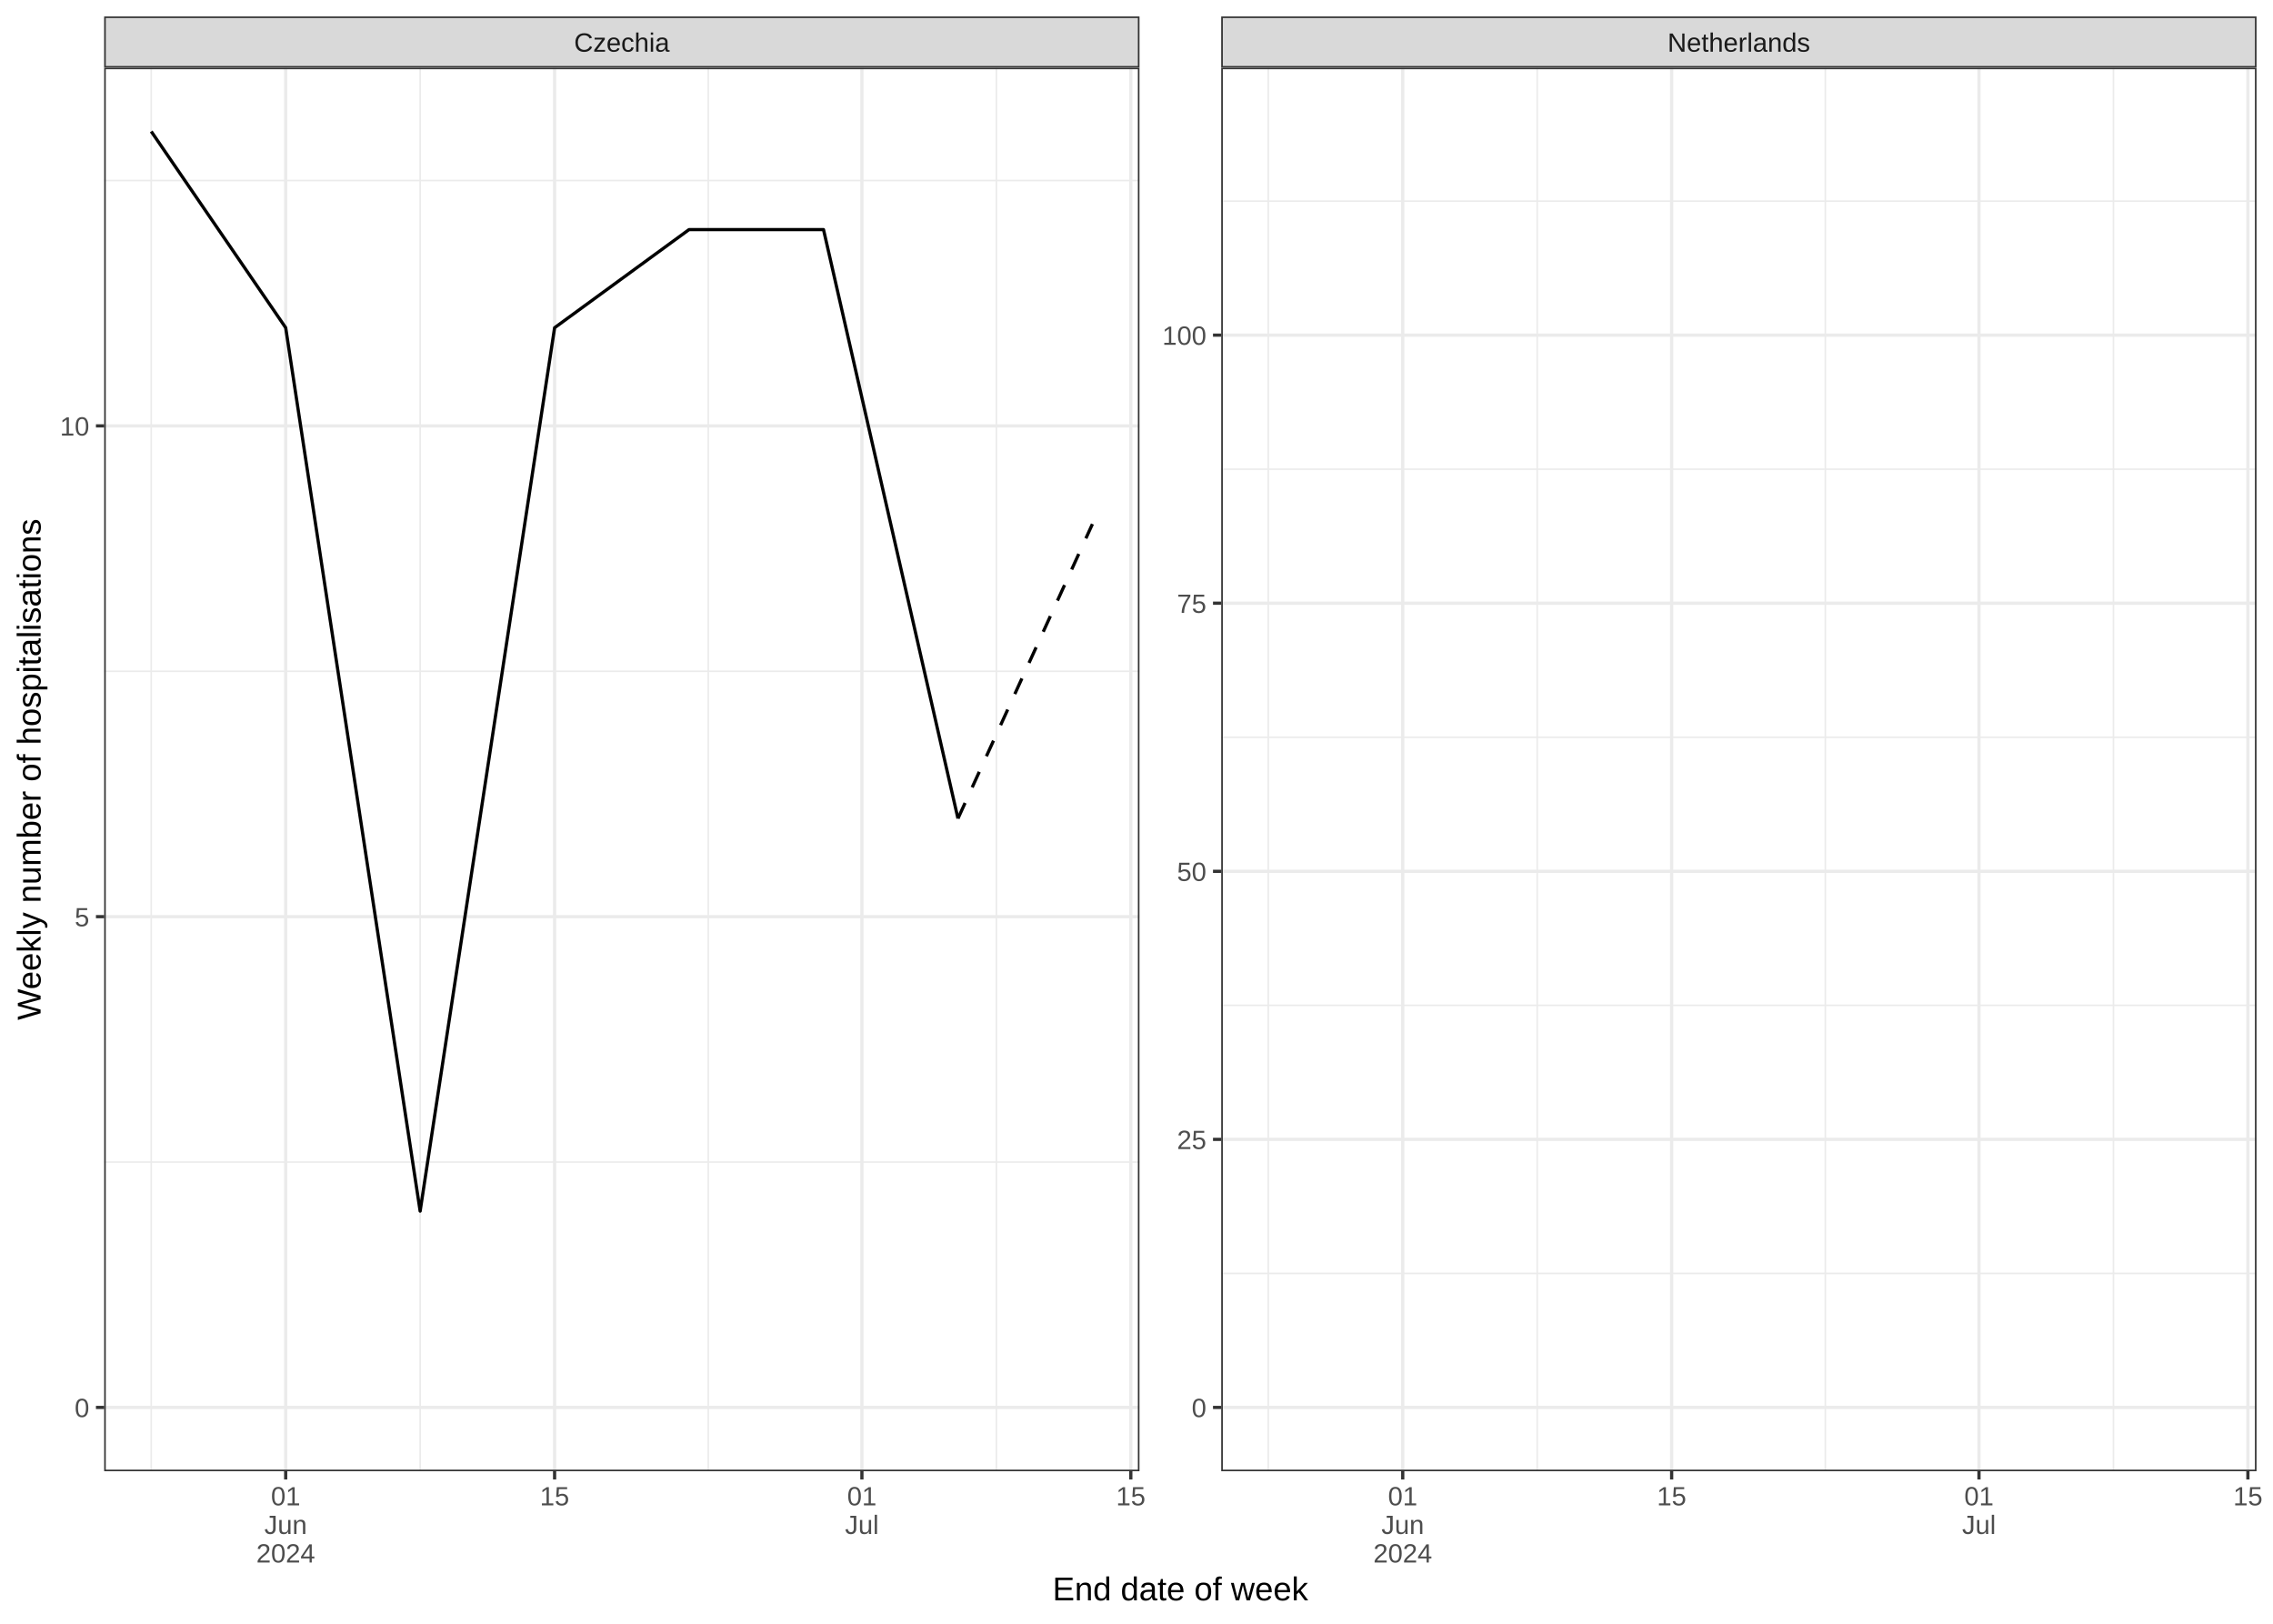
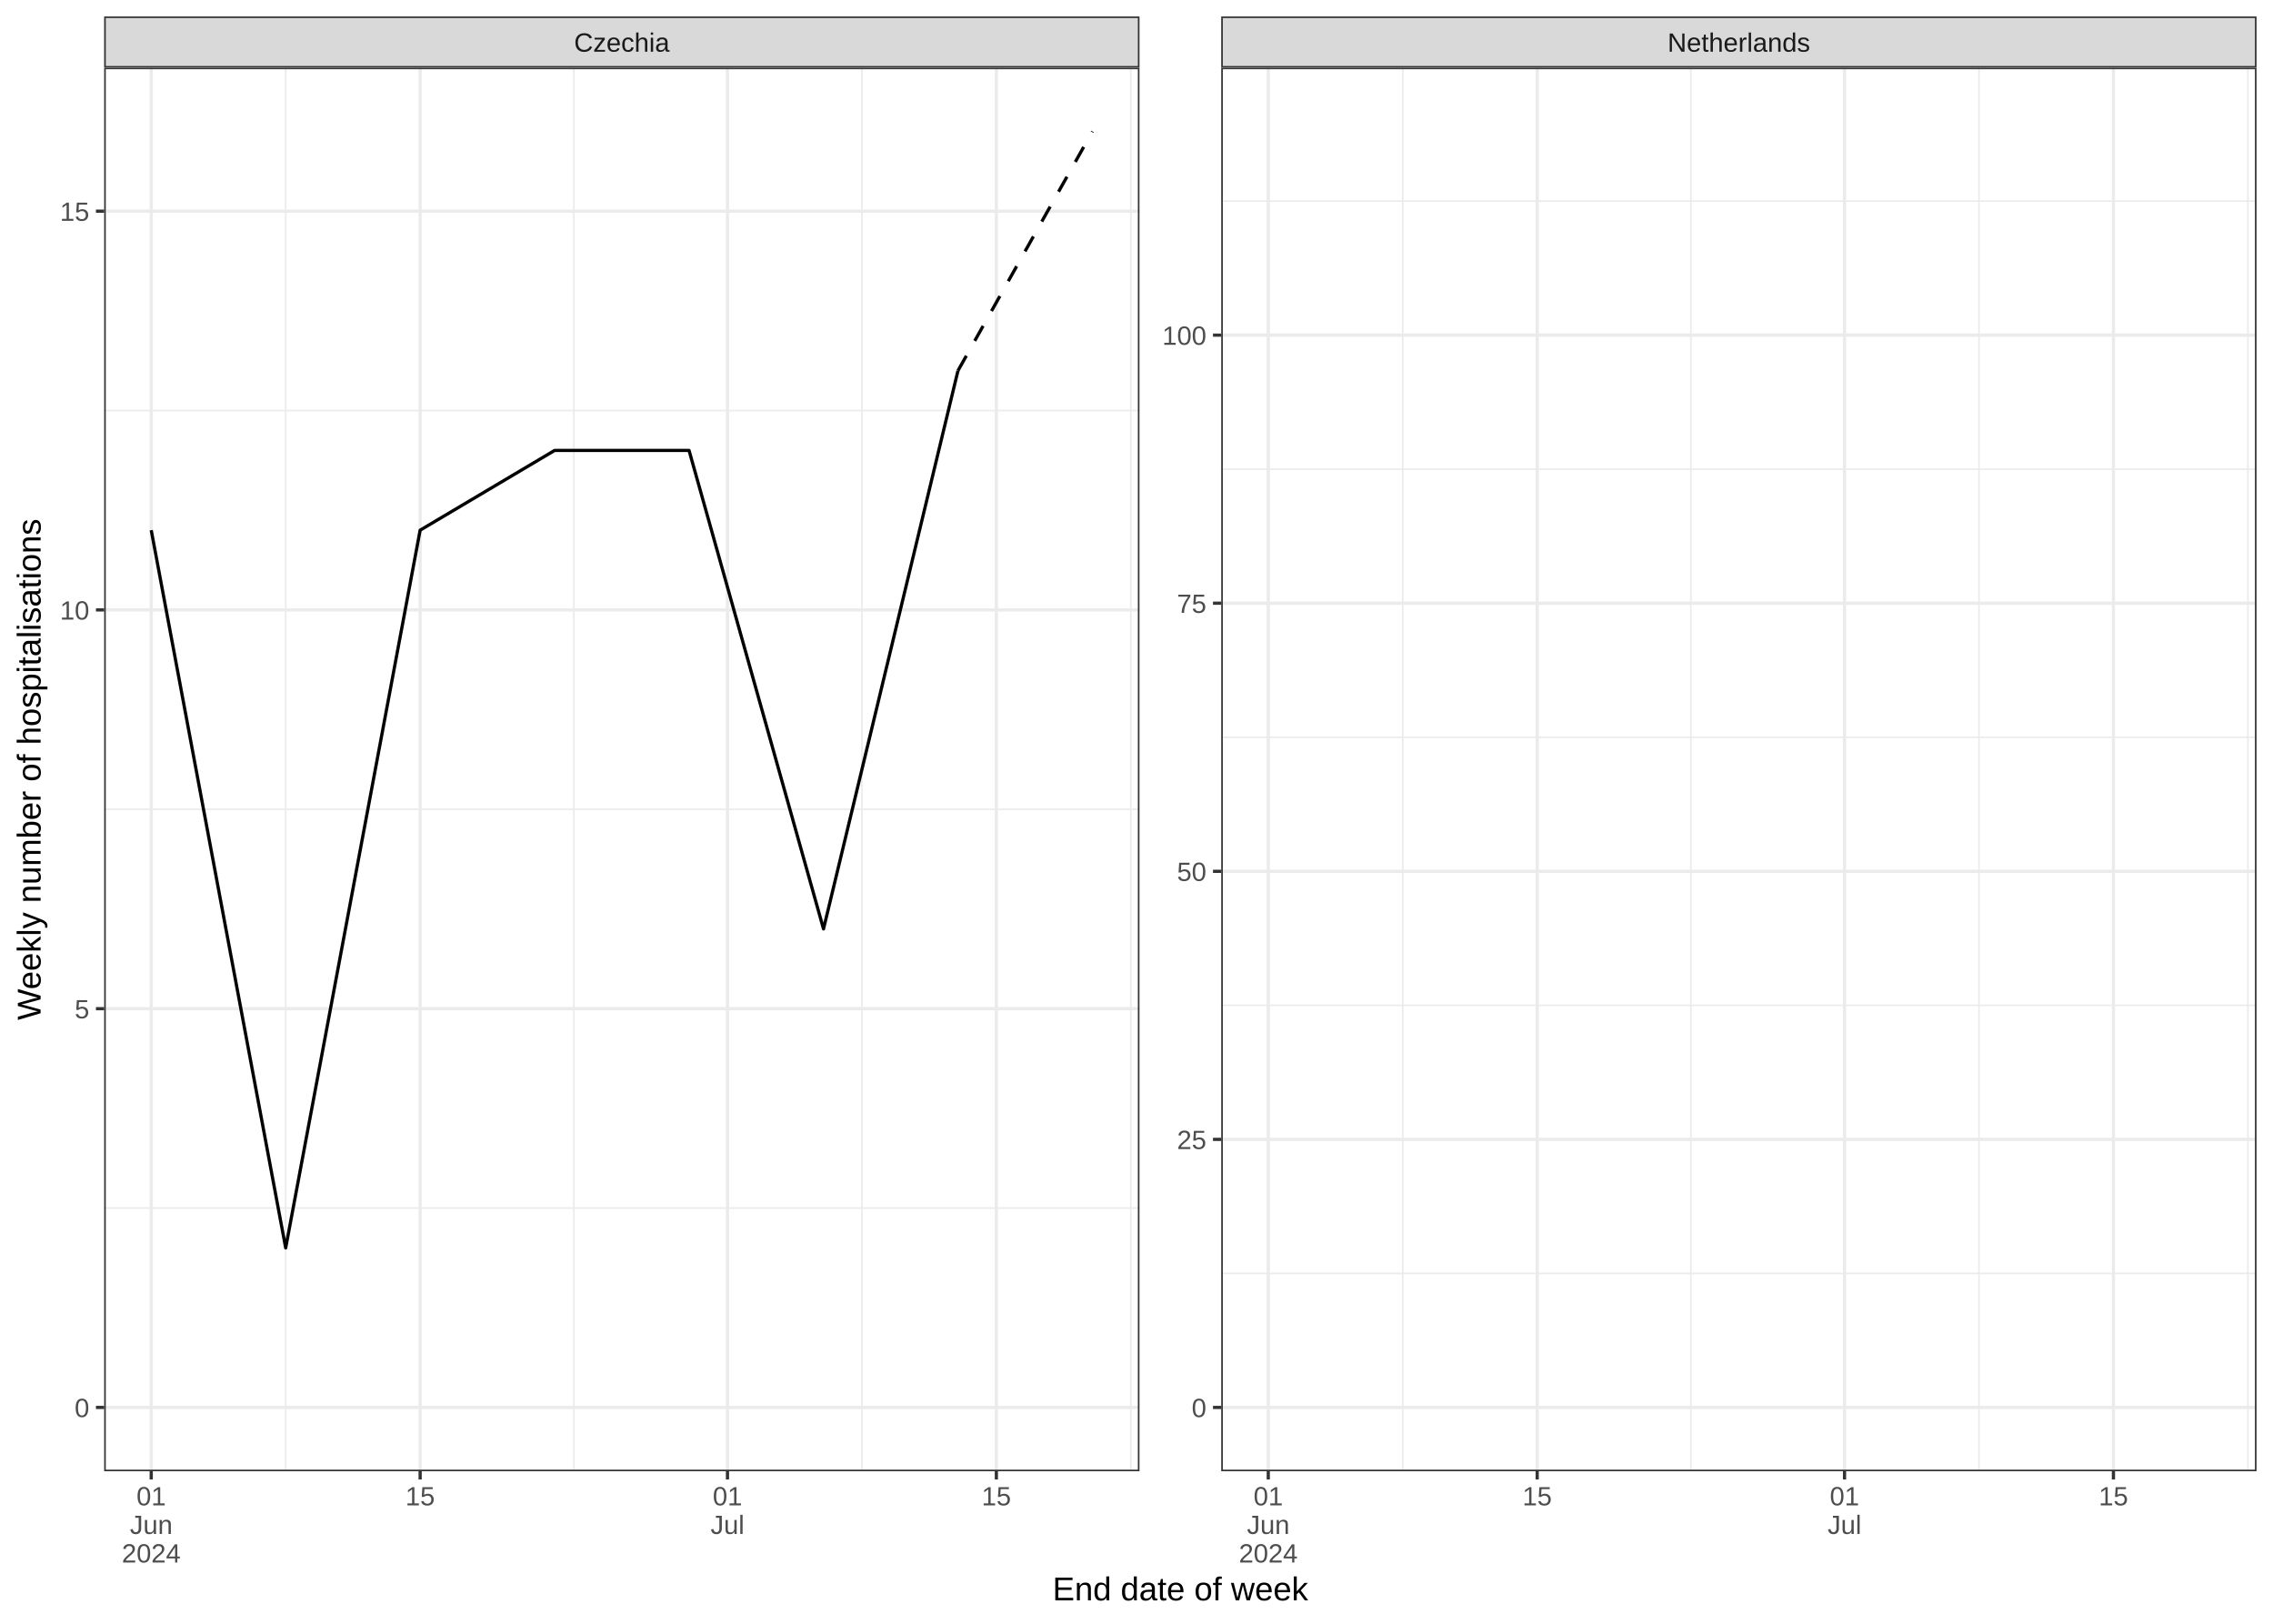
<svg xmlns="http://www.w3.org/2000/svg" class="svglite" width="756.00pt" height="540.00pt" viewBox="0 0 756.00 540.00">
  <defs>
    <style type="text/css">
    .svglite line, .svglite polyline, .svglite polygon, .svglite path, .svglite rect, .svglite circle {
      fill: none;
      stroke: #000000;
      stroke-linecap: round;
      stroke-linejoin: round;
      stroke-miterlimit: 10.00;
    }
    .svglite text {
      white-space: pre;
    }
  </style>
  </defs>
  <rect width="100%" height="100%" style="stroke: none; fill: #FFFFFF;" />
  <defs>
    <clipPath id="cpMC4wMHw3NTYuMDB8MC4wMHw1NDAuMDA=">
      <rect x="0.00" y="0.00" width="756.00" height="540.00" />
    </clipPath>
  </defs>
  <g clip-path="url(#cpMC4wMHw3NTYuMDB8MC4wMHw1NDAuMDA=)">
    <rect x="0.00" y="0.00" width="756.00" height="540.00" style="stroke-width: 1.07; stroke: #FFFFFF; fill: #FFFFFF;" />
  </g>
  <defs>
    <clipPath id="cpMzQuNjV8Mzc4Ljk5fDIyLjQ5fDQ4OS4yOQ==">
      <rect x="34.65" y="22.49" width="344.34" height="466.80" />
    </clipPath>
  </defs>
  <g clip-path="url(#cpMzQuNjV8Mzc4Ljk5fDIyLjQ5fDQ4OS4yOQ==)">
    <rect x="34.65" y="22.49" width="344.34" height="466.80" style="stroke-width: 1.07; stroke: none; fill: #FFFFFF;" />
-     <polyline points="34.65,386.46 378.99,386.46 " style="stroke-width: 0.53; stroke: #EBEBEB; stroke-linecap: butt;" />
-     <polyline points="34.65,223.25 378.99,223.25 " style="stroke-width: 0.53; stroke: #EBEBEB; stroke-linecap: butt;" />
-     <polyline points="34.65,60.03 378.99,60.03 " style="stroke-width: 0.53; stroke: #EBEBEB; stroke-linecap: butt;" />
-     <polyline points="50.30,489.29 50.30,22.49 " style="stroke-width: 0.53; stroke: #EBEBEB; stroke-linecap: butt;" />
-     <polyline points="139.74,489.29 139.74,22.49 " style="stroke-width: 0.53; stroke: #EBEBEB; stroke-linecap: butt;" />
-     <polyline points="235.57,489.29 235.57,22.49 " style="stroke-width: 0.53; stroke: #EBEBEB; stroke-linecap: butt;" />
-     <polyline points="331.39,489.29 331.39,22.49 " style="stroke-width: 0.53; stroke: #EBEBEB; stroke-linecap: butt;" />
+     <polyline points="34.65,401.76 378.99,401.76 " style="stroke-width: 0.53; stroke: #EBEBEB; stroke-linecap: butt;" />
+     <polyline points="34.65,269.15 378.99,269.15 " style="stroke-width: 0.53; stroke: #EBEBEB; stroke-linecap: butt;" />
+     <polyline points="34.65,136.54 378.99,136.54 " style="stroke-width: 0.53; stroke: #EBEBEB; stroke-linecap: butt;" />
+     <polyline points="95.02,489.29 95.02,22.49 " style="stroke-width: 0.53; stroke: #EBEBEB; stroke-linecap: butt;" />
+     <polyline points="190.85,489.29 190.85,22.49 " style="stroke-width: 0.53; stroke: #EBEBEB; stroke-linecap: butt;" />
+     <polyline points="286.67,489.29 286.67,22.49 " style="stroke-width: 0.53; stroke: #EBEBEB; stroke-linecap: butt;" />
+     <polyline points="376.11,489.29 376.11,22.49 " style="stroke-width: 0.53; stroke: #EBEBEB; stroke-linecap: butt;" />
    <polyline points="34.65,468.07 378.99,468.07 " style="stroke-width: 1.07; stroke: #EBEBEB; stroke-linecap: butt;" />
-     <polyline points="34.65,304.85 378.99,304.85 " style="stroke-width: 1.07; stroke: #EBEBEB; stroke-linecap: butt;" />
-     <polyline points="34.65,141.64 378.99,141.64 " style="stroke-width: 1.07; stroke: #EBEBEB; stroke-linecap: butt;" />
-     <polyline points="95.02,489.29 95.02,22.49 " style="stroke-width: 1.07; stroke: #EBEBEB; stroke-linecap: butt;" />
-     <polyline points="184.46,489.29 184.46,22.49 " style="stroke-width: 1.07; stroke: #EBEBEB; stroke-linecap: butt;" />
-     <polyline points="286.67,489.29 286.67,22.49 " style="stroke-width: 1.07; stroke: #EBEBEB; stroke-linecap: butt;" />
-     <polyline points="376.11,489.29 376.11,22.49 " style="stroke-width: 1.07; stroke: #EBEBEB; stroke-linecap: butt;" />
-     <polyline points="50.30,43.71 95.02,108.99 139.74,402.78 184.46,108.99 229.18,76.35 273.90,76.35 318.62,272.21 " style="stroke-width: 1.07; stroke-linecap: butt;" />
-     <polyline points="318.62,272.21 363.34,174.28 " style="stroke-width: 1.07; stroke-dasharray: 5.69,5.69; stroke-linecap: butt;" />
+     <polyline points="34.65,335.46 378.99,335.46 " style="stroke-width: 1.07; stroke: #EBEBEB; stroke-linecap: butt;" />
+     <polyline points="34.65,202.84 378.99,202.84 " style="stroke-width: 1.07; stroke: #EBEBEB; stroke-linecap: butt;" />
+     <polyline points="34.65,70.23 378.99,70.23 " style="stroke-width: 1.07; stroke: #EBEBEB; stroke-linecap: butt;" />
+     <polyline points="50.30,489.29 50.30,22.49 " style="stroke-width: 1.07; stroke: #EBEBEB; stroke-linecap: butt;" />
+     <polyline points="139.74,489.29 139.74,22.49 " style="stroke-width: 1.07; stroke: #EBEBEB; stroke-linecap: butt;" />
+     <polyline points="241.96,489.29 241.96,22.49 " style="stroke-width: 1.07; stroke: #EBEBEB; stroke-linecap: butt;" />
+     <polyline points="331.39,489.29 331.39,22.49 " style="stroke-width: 1.07; stroke: #EBEBEB; stroke-linecap: butt;" />
+     <polyline points="50.30,176.32 95.02,415.02 139.74,176.32 184.46,149.80 229.18,149.80 273.90,308.93 318.62,123.28 " style="stroke-width: 1.07; stroke-linecap: butt;" />
+     <polyline points="318.62,123.28 363.34,43.71 " style="stroke-width: 1.07; stroke-dasharray: 5.69,5.69; stroke-linecap: butt;" />
    <rect x="34.65" y="22.49" width="344.34" height="466.80" style="stroke-width: 1.07; stroke: #333333;" />
  </g>
  <g clip-path="url(#cpMC4wMHw3NTYuMDB8MC4wMHw1NDAuMDA=)">
</g>
  <defs>
    <clipPath id="cpNDA2LjE4fDc1MC41MnwyMi40OXw0ODkuMjk=">
      <rect x="406.18" y="22.49" width="344.34" height="466.80" />
    </clipPath>
  </defs>
  <g clip-path="url(#cpNDA2LjE4fDc1MC41MnwyMi40OXw0ODkuMjk=)">
    <rect x="406.18" y="22.49" width="344.34" height="466.80" style="stroke-width: 1.07; stroke: none; fill: #FFFFFF;" />
    <polyline points="406.18,423.49 750.52,423.49 " style="stroke-width: 0.53; stroke: #EBEBEB; stroke-linecap: butt;" />
    <polyline points="406.18,334.34 750.52,334.34 " style="stroke-width: 0.53; stroke: #EBEBEB; stroke-linecap: butt;" />
    <polyline points="406.18,245.19 750.52,245.19 " style="stroke-width: 0.53; stroke: #EBEBEB; stroke-linecap: butt;" />
    <polyline points="406.18,156.04 750.52,156.04 " style="stroke-width: 0.53; stroke: #EBEBEB; stroke-linecap: butt;" />
    <polyline points="406.18,66.89 750.52,66.89 " style="stroke-width: 0.53; stroke: #EBEBEB; stroke-linecap: butt;" />
-     <polyline points="421.83,489.29 421.83,22.49 " style="stroke-width: 0.53; stroke: #EBEBEB; stroke-linecap: butt;" />
-     <polyline points="511.27,489.29 511.27,22.49 " style="stroke-width: 0.53; stroke: #EBEBEB; stroke-linecap: butt;" />
-     <polyline points="607.10,489.29 607.10,22.49 " style="stroke-width: 0.53; stroke: #EBEBEB; stroke-linecap: butt;" />
-     <polyline points="702.93,489.29 702.93,22.49 " style="stroke-width: 0.53; stroke: #EBEBEB; stroke-linecap: butt;" />
+     <polyline points="466.55,489.29 466.55,22.49 " style="stroke-width: 0.53; stroke: #EBEBEB; stroke-linecap: butt;" />
+     <polyline points="562.38,489.29 562.38,22.49 " style="stroke-width: 0.53; stroke: #EBEBEB; stroke-linecap: butt;" />
+     <polyline points="658.21,489.29 658.21,22.49 " style="stroke-width: 0.53; stroke: #EBEBEB; stroke-linecap: butt;" />
+     <polyline points="747.65,489.29 747.65,22.49 " style="stroke-width: 0.53; stroke: #EBEBEB; stroke-linecap: butt;" />
    <polyline points="406.18,468.07 750.52,468.07 " style="stroke-width: 1.07; stroke: #EBEBEB; stroke-linecap: butt;" />
    <polyline points="406.18,378.92 750.52,378.92 " style="stroke-width: 1.07; stroke: #EBEBEB; stroke-linecap: butt;" />
    <polyline points="406.18,289.77 750.52,289.77 " style="stroke-width: 1.07; stroke: #EBEBEB; stroke-linecap: butt;" />
    <polyline points="406.18,200.61 750.52,200.61 " style="stroke-width: 1.07; stroke: #EBEBEB; stroke-linecap: butt;" />
    <polyline points="406.18,111.46 750.52,111.46 " style="stroke-width: 1.07; stroke: #EBEBEB; stroke-linecap: butt;" />
-     <polyline points="466.55,489.29 466.55,22.49 " style="stroke-width: 1.07; stroke: #EBEBEB; stroke-linecap: butt;" />
-     <polyline points="555.99,489.29 555.99,22.49 " style="stroke-width: 1.07; stroke: #EBEBEB; stroke-linecap: butt;" />
-     <polyline points="658.21,489.29 658.21,22.49 " style="stroke-width: 1.07; stroke: #EBEBEB; stroke-linecap: butt;" />
-     <polyline points="747.65,489.29 747.65,22.49 " style="stroke-width: 1.07; stroke: #EBEBEB; stroke-linecap: butt;" />
+     <polyline points="421.83,489.29 421.83,22.49 " style="stroke-width: 1.07; stroke: #EBEBEB; stroke-linecap: butt;" />
+     <polyline points="511.27,489.29 511.27,22.49 " style="stroke-width: 1.07; stroke: #EBEBEB; stroke-linecap: butt;" />
+     <polyline points="613.49,489.29 613.49,22.49 " style="stroke-width: 1.07; stroke: #EBEBEB; stroke-linecap: butt;" />
+     <polyline points="702.93,489.29 702.93,22.49 " style="stroke-width: 1.07; stroke: #EBEBEB; stroke-linecap: butt;" />
    <rect x="406.18" y="22.49" width="344.34" height="466.80" style="stroke-width: 1.07; stroke: #333333;" />
  </g>
  <g clip-path="url(#cpMC4wMHw3NTYuMDB8MC4wMHw1NDAuMDA=)">
</g>
  <defs>
    <clipPath id="cpMzQuNjV8Mzc4Ljk5fDUuNDh8MjIuNDk=">
      <rect x="34.65" y="5.48" width="344.34" height="17.01" />
    </clipPath>
  </defs>
  <g clip-path="url(#cpMzQuNjV8Mzc4Ljk5fDUuNDh8MjIuNDk=)">
    <rect x="34.65" y="5.48" width="344.34" height="17.01" style="stroke-width: 1.07; stroke: #333333; fill: #D9D9D9;" />
    <text x="206.82" y="17.19" text-anchor="middle" style="font-size: 8.80px;fill: #1A1A1A; font-family: &quot;Liberation Sans&quot;;" textLength="34.42px" lengthAdjust="spacingAndGlyphs">Czechia</text>
  </g>
  <g clip-path="url(#cpMC4wMHw3NTYuMDB8MC4wMHw1NDAuMDA=)">
</g>
  <defs>
    <clipPath id="cpNDA2LjE4fDc1MC41Mnw1LjQ4fDIyLjQ5">
      <rect x="406.18" y="5.48" width="344.34" height="17.01" />
    </clipPath>
  </defs>
  <g clip-path="url(#cpNDA2LjE4fDc1MC41Mnw1LjQ4fDIyLjQ5)">
    <rect x="406.18" y="5.48" width="344.34" height="17.01" style="stroke-width: 1.07; stroke: #333333; fill: #D9D9D9;" />
    <text x="578.35" y="17.19" text-anchor="middle" style="font-size: 8.80px;fill: #1A1A1A; font-family: &quot;Liberation Sans&quot;;" textLength="53.63px" lengthAdjust="spacingAndGlyphs">Netherlands</text>
  </g>
  <g clip-path="url(#cpMC4wMHw3NTYuMDB8MC4wMHw1NDAuMDA=)">
-     <polyline points="95.02,492.03 95.02,489.29 " style="stroke-width: 1.07; stroke: #333333; stroke-linecap: butt;" />
-     <polyline points="184.46,492.03 184.46,489.29 " style="stroke-width: 1.07; stroke: #333333; stroke-linecap: butt;" />
-     <polyline points="286.67,492.03 286.67,489.29 " style="stroke-width: 1.07; stroke: #333333; stroke-linecap: butt;" />
-     <polyline points="376.11,492.03 376.11,489.29 " style="stroke-width: 1.07; stroke: #333333; stroke-linecap: butt;" />
-     <text x="95.02" y="500.63" text-anchor="middle" style="font-size: 8.80px;fill: #4D4D4D; font-family: &quot;Liberation Sans&quot;;" textLength="11.19px" lengthAdjust="spacingAndGlyphs">01</text>
-     <text x="95.02" y="510.14" text-anchor="middle" style="font-size: 8.80px;fill: #4D4D4D; font-family: &quot;Liberation Sans&quot;;" textLength="13.74px" lengthAdjust="spacingAndGlyphs">Jun</text>
-     <text x="95.02" y="519.64" text-anchor="middle" style="font-size: 8.80px;fill: #4D4D4D; font-family: &quot;Liberation Sans&quot;;" textLength="22.38px" lengthAdjust="spacingAndGlyphs">2024</text>
-     <text x="184.46" y="500.63" text-anchor="middle" style="font-size: 8.80px;fill: #4D4D4D; font-family: &quot;Liberation Sans&quot;;" textLength="11.19px" lengthAdjust="spacingAndGlyphs">15</text>
-     <text x="286.67" y="500.63" text-anchor="middle" style="font-size: 8.80px;fill: #4D4D4D; font-family: &quot;Liberation Sans&quot;;" textLength="11.19px" lengthAdjust="spacingAndGlyphs">01</text>
-     <text x="286.67" y="510.14" text-anchor="middle" style="font-size: 8.80px;fill: #4D4D4D; font-family: &quot;Liberation Sans&quot;;" textLength="10.61px" lengthAdjust="spacingAndGlyphs">Jul</text>
-     <text x="376.11" y="500.63" text-anchor="middle" style="font-size: 8.80px;fill: #4D4D4D; font-family: &quot;Liberation Sans&quot;;" textLength="11.19px" lengthAdjust="spacingAndGlyphs">15</text>
-     <polyline points="466.55,492.03 466.55,489.29 " style="stroke-width: 1.07; stroke: #333333; stroke-linecap: butt;" />
-     <polyline points="555.99,492.03 555.99,489.29 " style="stroke-width: 1.07; stroke: #333333; stroke-linecap: butt;" />
-     <polyline points="658.21,492.03 658.21,489.29 " style="stroke-width: 1.07; stroke: #333333; stroke-linecap: butt;" />
-     <polyline points="747.65,492.03 747.65,489.29 " style="stroke-width: 1.07; stroke: #333333; stroke-linecap: butt;" />
-     <text x="466.55" y="500.63" text-anchor="middle" style="font-size: 8.80px;fill: #4D4D4D; font-family: &quot;Liberation Sans&quot;;" textLength="11.19px" lengthAdjust="spacingAndGlyphs">01</text>
-     <text x="466.55" y="510.14" text-anchor="middle" style="font-size: 8.80px;fill: #4D4D4D; font-family: &quot;Liberation Sans&quot;;" textLength="13.74px" lengthAdjust="spacingAndGlyphs">Jun</text>
-     <text x="466.55" y="519.64" text-anchor="middle" style="font-size: 8.80px;fill: #4D4D4D; font-family: &quot;Liberation Sans&quot;;" textLength="22.38px" lengthAdjust="spacingAndGlyphs">2024</text>
-     <text x="555.99" y="500.63" text-anchor="middle" style="font-size: 8.80px;fill: #4D4D4D; font-family: &quot;Liberation Sans&quot;;" textLength="11.19px" lengthAdjust="spacingAndGlyphs">15</text>
-     <text x="658.21" y="500.63" text-anchor="middle" style="font-size: 8.80px;fill: #4D4D4D; font-family: &quot;Liberation Sans&quot;;" textLength="11.19px" lengthAdjust="spacingAndGlyphs">01</text>
-     <text x="658.21" y="510.14" text-anchor="middle" style="font-size: 8.80px;fill: #4D4D4D; font-family: &quot;Liberation Sans&quot;;" textLength="10.61px" lengthAdjust="spacingAndGlyphs">Jul</text>
-     <text x="747.65" y="500.63" text-anchor="middle" style="font-size: 8.80px;fill: #4D4D4D; font-family: &quot;Liberation Sans&quot;;" textLength="11.19px" lengthAdjust="spacingAndGlyphs">15</text>
+     <polyline points="50.30,492.03 50.30,489.29 " style="stroke-width: 1.07; stroke: #333333; stroke-linecap: butt;" />
+     <polyline points="139.74,492.03 139.74,489.29 " style="stroke-width: 1.07; stroke: #333333; stroke-linecap: butt;" />
+     <polyline points="241.96,492.03 241.96,489.29 " style="stroke-width: 1.07; stroke: #333333; stroke-linecap: butt;" />
+     <polyline points="331.39,492.03 331.39,489.29 " style="stroke-width: 1.07; stroke: #333333; stroke-linecap: butt;" />
+     <text x="50.30" y="500.63" text-anchor="middle" style="font-size: 8.80px;fill: #4D4D4D; font-family: &quot;Liberation Sans&quot;;" textLength="11.19px" lengthAdjust="spacingAndGlyphs">01</text>
+     <text x="50.30" y="510.14" text-anchor="middle" style="font-size: 8.80px;fill: #4D4D4D; font-family: &quot;Liberation Sans&quot;;" textLength="13.74px" lengthAdjust="spacingAndGlyphs">Jun</text>
+     <text x="50.30" y="519.64" text-anchor="middle" style="font-size: 8.80px;fill: #4D4D4D; font-family: &quot;Liberation Sans&quot;;" textLength="22.38px" lengthAdjust="spacingAndGlyphs">2024</text>
+     <text x="139.74" y="500.63" text-anchor="middle" style="font-size: 8.80px;fill: #4D4D4D; font-family: &quot;Liberation Sans&quot;;" textLength="11.19px" lengthAdjust="spacingAndGlyphs">15</text>
+     <text x="241.96" y="500.63" text-anchor="middle" style="font-size: 8.80px;fill: #4D4D4D; font-family: &quot;Liberation Sans&quot;;" textLength="11.19px" lengthAdjust="spacingAndGlyphs">01</text>
+     <text x="241.96" y="510.14" text-anchor="middle" style="font-size: 8.80px;fill: #4D4D4D; font-family: &quot;Liberation Sans&quot;;" textLength="10.61px" lengthAdjust="spacingAndGlyphs">Jul</text>
+     <text x="331.39" y="500.63" text-anchor="middle" style="font-size: 8.80px;fill: #4D4D4D; font-family: &quot;Liberation Sans&quot;;" textLength="11.19px" lengthAdjust="spacingAndGlyphs">15</text>
+     <polyline points="421.83,492.03 421.83,489.29 " style="stroke-width: 1.07; stroke: #333333; stroke-linecap: butt;" />
+     <polyline points="511.27,492.03 511.27,489.29 " style="stroke-width: 1.07; stroke: #333333; stroke-linecap: butt;" />
+     <polyline points="613.49,492.03 613.49,489.29 " style="stroke-width: 1.07; stroke: #333333; stroke-linecap: butt;" />
+     <polyline points="702.93,492.03 702.93,489.29 " style="stroke-width: 1.07; stroke: #333333; stroke-linecap: butt;" />
+     <text x="421.83" y="500.63" text-anchor="middle" style="font-size: 8.80px;fill: #4D4D4D; font-family: &quot;Liberation Sans&quot;;" textLength="11.19px" lengthAdjust="spacingAndGlyphs">01</text>
+     <text x="421.83" y="510.14" text-anchor="middle" style="font-size: 8.80px;fill: #4D4D4D; font-family: &quot;Liberation Sans&quot;;" textLength="13.74px" lengthAdjust="spacingAndGlyphs">Jun</text>
+     <text x="421.83" y="519.64" text-anchor="middle" style="font-size: 8.80px;fill: #4D4D4D; font-family: &quot;Liberation Sans&quot;;" textLength="22.38px" lengthAdjust="spacingAndGlyphs">2024</text>
+     <text x="511.27" y="500.63" text-anchor="middle" style="font-size: 8.80px;fill: #4D4D4D; font-family: &quot;Liberation Sans&quot;;" textLength="11.19px" lengthAdjust="spacingAndGlyphs">15</text>
+     <text x="613.49" y="500.63" text-anchor="middle" style="font-size: 8.80px;fill: #4D4D4D; font-family: &quot;Liberation Sans&quot;;" textLength="11.19px" lengthAdjust="spacingAndGlyphs">01</text>
+     <text x="613.49" y="510.14" text-anchor="middle" style="font-size: 8.80px;fill: #4D4D4D; font-family: &quot;Liberation Sans&quot;;" textLength="10.61px" lengthAdjust="spacingAndGlyphs">Jul</text>
+     <text x="702.93" y="500.63" text-anchor="middle" style="font-size: 8.80px;fill: #4D4D4D; font-family: &quot;Liberation Sans&quot;;" textLength="11.19px" lengthAdjust="spacingAndGlyphs">15</text>
    <text x="401.25" y="471.28" text-anchor="end" style="font-size: 8.80px;fill: #4D4D4D; font-family: &quot;Liberation Sans&quot;;" textLength="5.59px" lengthAdjust="spacingAndGlyphs">0</text>
    <text x="401.25" y="382.13" text-anchor="end" style="font-size: 8.80px;fill: #4D4D4D; font-family: &quot;Liberation Sans&quot;;" textLength="11.19px" lengthAdjust="spacingAndGlyphs">25</text>
    <text x="401.25" y="292.97" text-anchor="end" style="font-size: 8.80px;fill: #4D4D4D; font-family: &quot;Liberation Sans&quot;;" textLength="11.19px" lengthAdjust="spacingAndGlyphs">50</text>
    <text x="401.25" y="203.82" text-anchor="end" style="font-size: 8.80px;fill: #4D4D4D; font-family: &quot;Liberation Sans&quot;;" textLength="11.19px" lengthAdjust="spacingAndGlyphs">75</text>
    <text x="401.25" y="114.67" text-anchor="end" style="font-size: 8.80px;fill: #4D4D4D; font-family: &quot;Liberation Sans&quot;;" textLength="16.78px" lengthAdjust="spacingAndGlyphs">100</text>
    <polyline points="403.44,468.07 406.18,468.07 " style="stroke-width: 1.07; stroke: #333333; stroke-linecap: butt;" />
    <polyline points="403.44,378.92 406.18,378.92 " style="stroke-width: 1.07; stroke: #333333; stroke-linecap: butt;" />
    <polyline points="403.44,289.77 406.18,289.77 " style="stroke-width: 1.07; stroke: #333333; stroke-linecap: butt;" />
    <polyline points="403.44,200.61 406.18,200.61 " style="stroke-width: 1.07; stroke: #333333; stroke-linecap: butt;" />
    <polyline points="403.44,111.46 406.18,111.46 " style="stroke-width: 1.07; stroke: #333333; stroke-linecap: butt;" />
    <text x="29.72" y="471.28" text-anchor="end" style="font-size: 8.80px;fill: #4D4D4D; font-family: &quot;Liberation Sans&quot;;" textLength="5.59px" lengthAdjust="spacingAndGlyphs">0</text>
-     <text x="29.72" y="308.06" text-anchor="end" style="font-size: 8.80px;fill: #4D4D4D; font-family: &quot;Liberation Sans&quot;;" textLength="5.59px" lengthAdjust="spacingAndGlyphs">5</text>
-     <text x="29.72" y="144.85" text-anchor="end" style="font-size: 8.80px;fill: #4D4D4D; font-family: &quot;Liberation Sans&quot;;" textLength="11.19px" lengthAdjust="spacingAndGlyphs">10</text>
+     <text x="29.72" y="338.66" text-anchor="end" style="font-size: 8.80px;fill: #4D4D4D; font-family: &quot;Liberation Sans&quot;;" textLength="5.59px" lengthAdjust="spacingAndGlyphs">5</text>
+     <text x="29.72" y="206.05" text-anchor="end" style="font-size: 8.80px;fill: #4D4D4D; font-family: &quot;Liberation Sans&quot;;" textLength="11.19px" lengthAdjust="spacingAndGlyphs">10</text>
+     <text x="29.72" y="73.44" text-anchor="end" style="font-size: 8.80px;fill: #4D4D4D; font-family: &quot;Liberation Sans&quot;;" textLength="11.19px" lengthAdjust="spacingAndGlyphs">15</text>
    <polyline points="31.91,468.07 34.65,468.07 " style="stroke-width: 1.07; stroke: #333333; stroke-linecap: butt;" />
-     <polyline points="31.91,304.85 34.65,304.85 " style="stroke-width: 1.07; stroke: #333333; stroke-linecap: butt;" />
-     <polyline points="31.91,141.64 34.65,141.64 " style="stroke-width: 1.07; stroke: #333333; stroke-linecap: butt;" />
+     <polyline points="31.91,335.46 34.65,335.46 " style="stroke-width: 1.07; stroke: #333333; stroke-linecap: butt;" />
+     <polyline points="31.91,202.84 34.65,202.84 " style="stroke-width: 1.07; stroke: #333333; stroke-linecap: butt;" />
+     <polyline points="31.91,70.23 34.65,70.23 " style="stroke-width: 1.07; stroke: #333333; stroke-linecap: butt;" />
    <text x="392.59" y="532.23" text-anchor="middle" style="font-size: 11.00px; font-family: &quot;Liberation Sans&quot;;" textLength="95.72px" lengthAdjust="spacingAndGlyphs">End date of week</text>
    <text transform="translate(13.50,255.89) rotate(-90)" text-anchor="middle" style="font-size: 11.00px; font-family: &quot;Liberation Sans&quot;;" textLength="189.66px" lengthAdjust="spacingAndGlyphs">Weekly number of hospitalisations</text>
  </g>
</svg>
